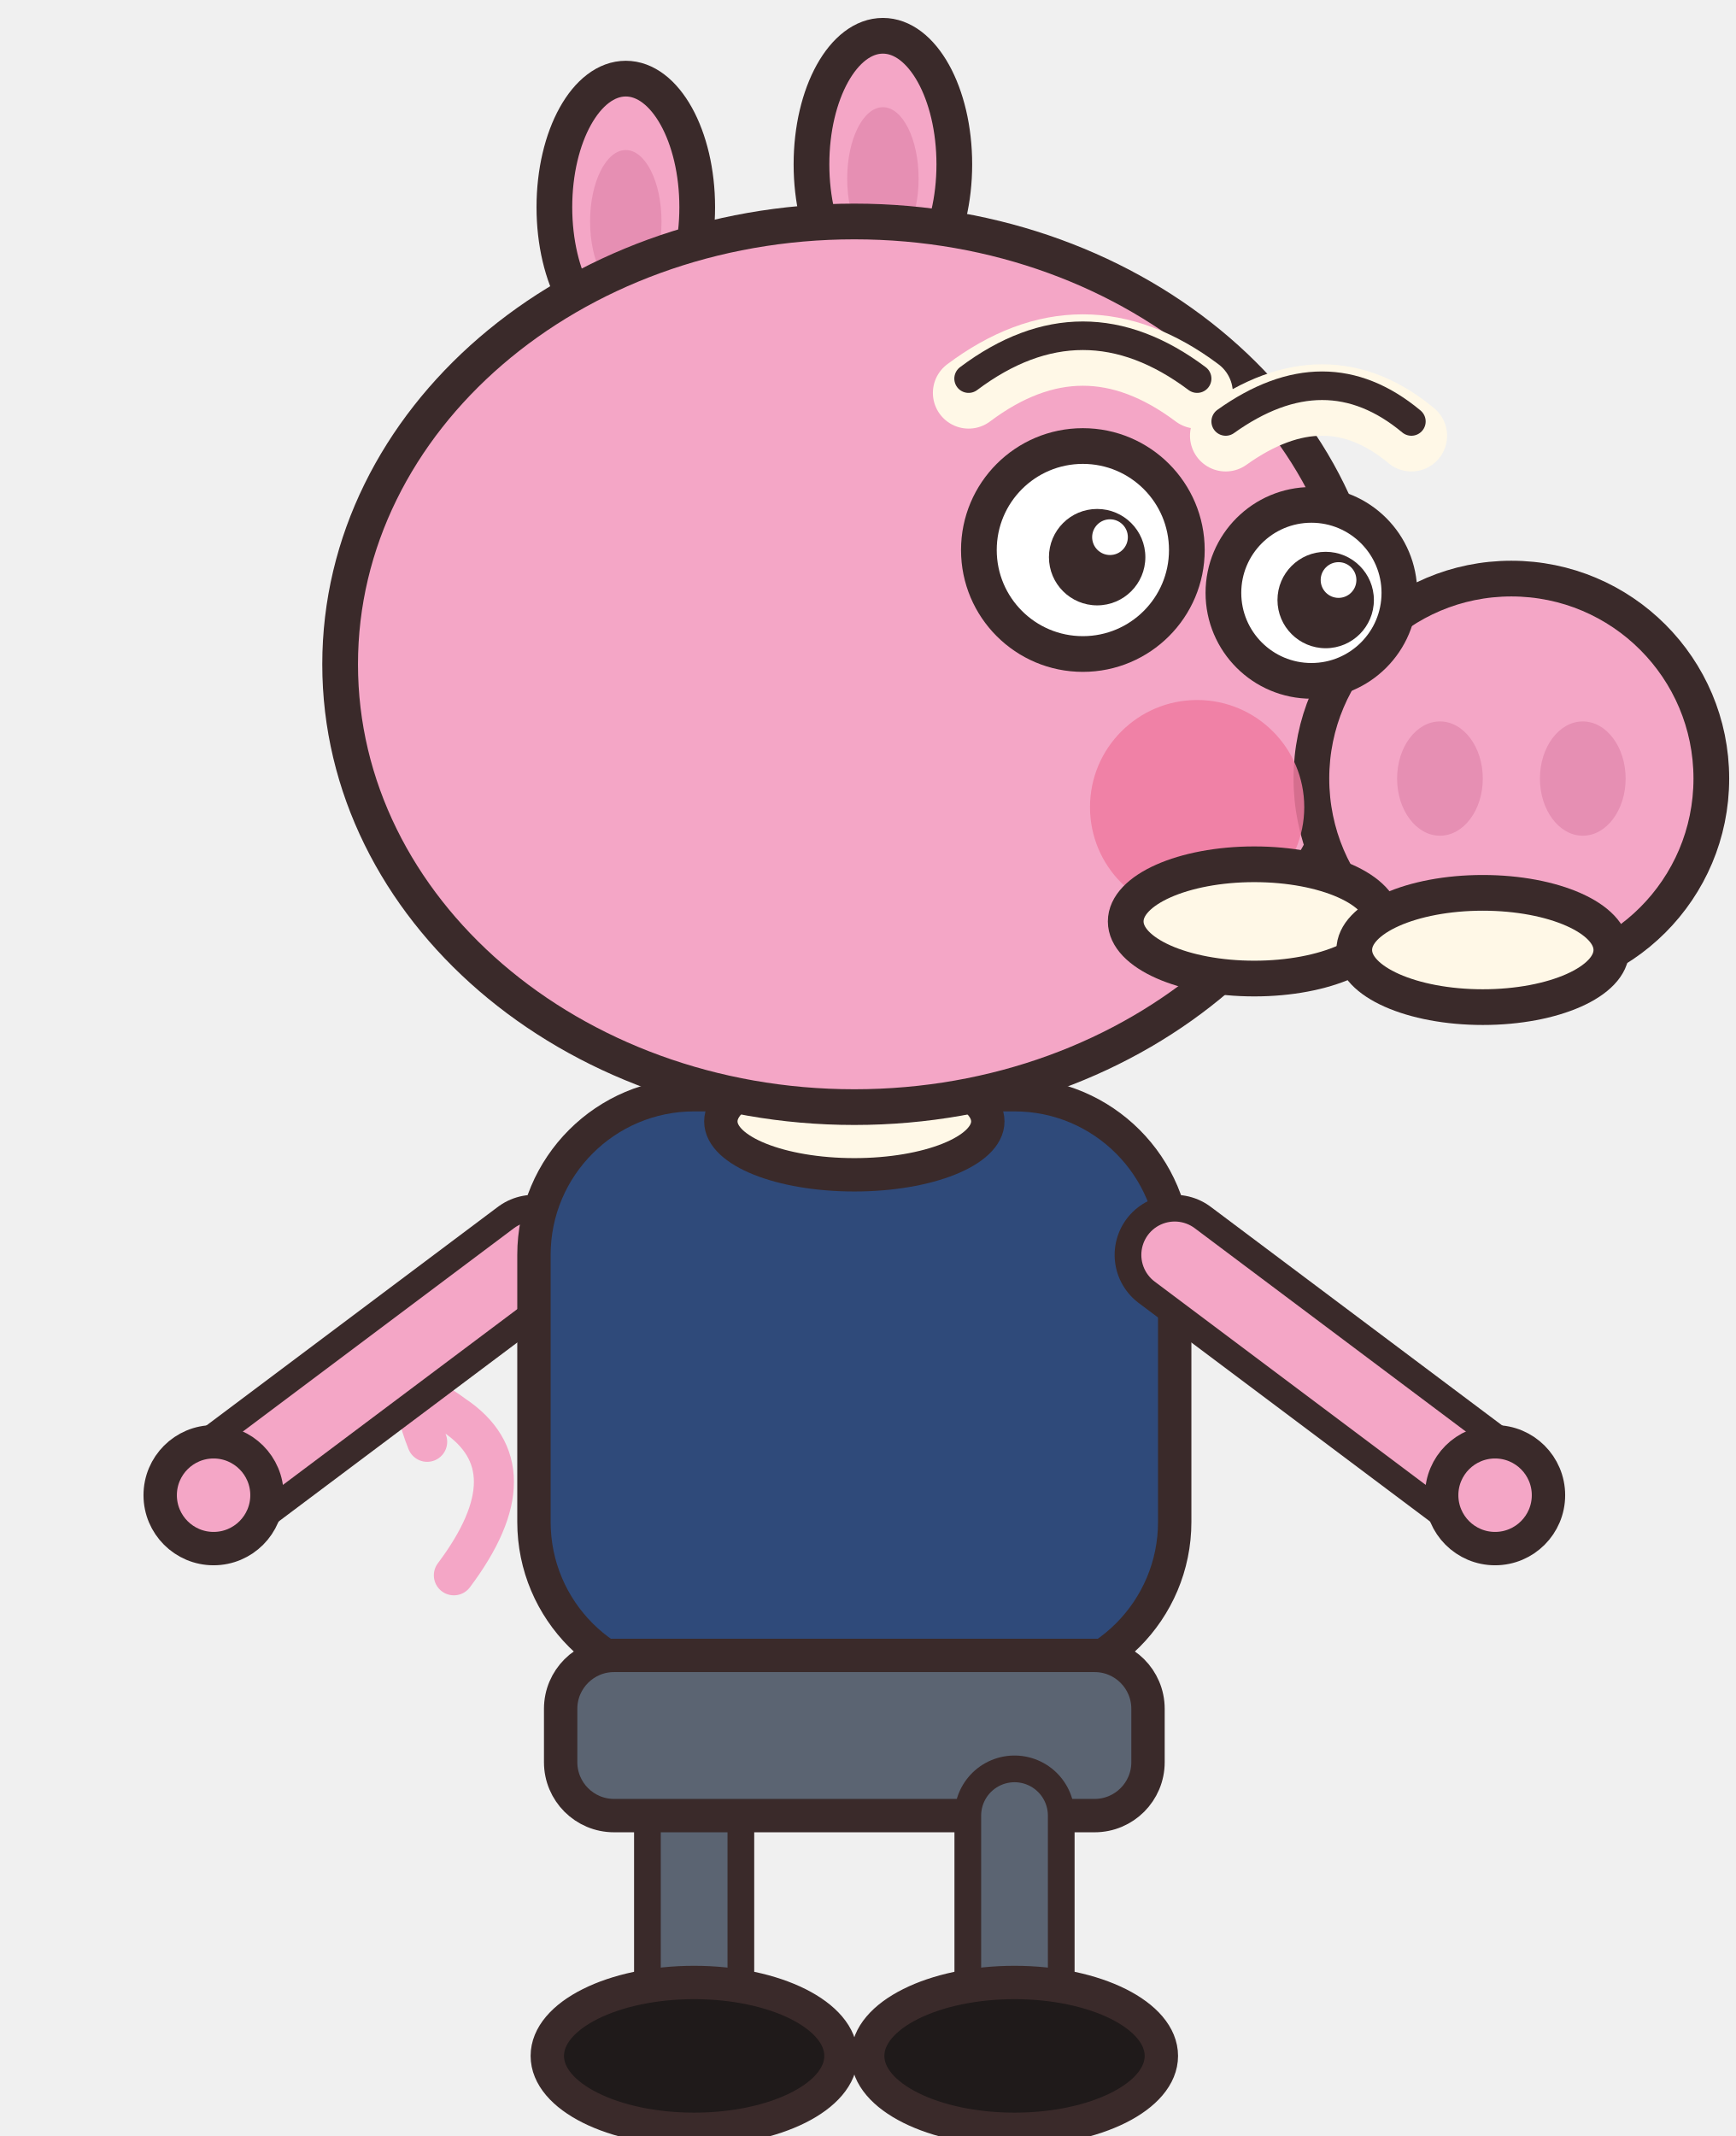
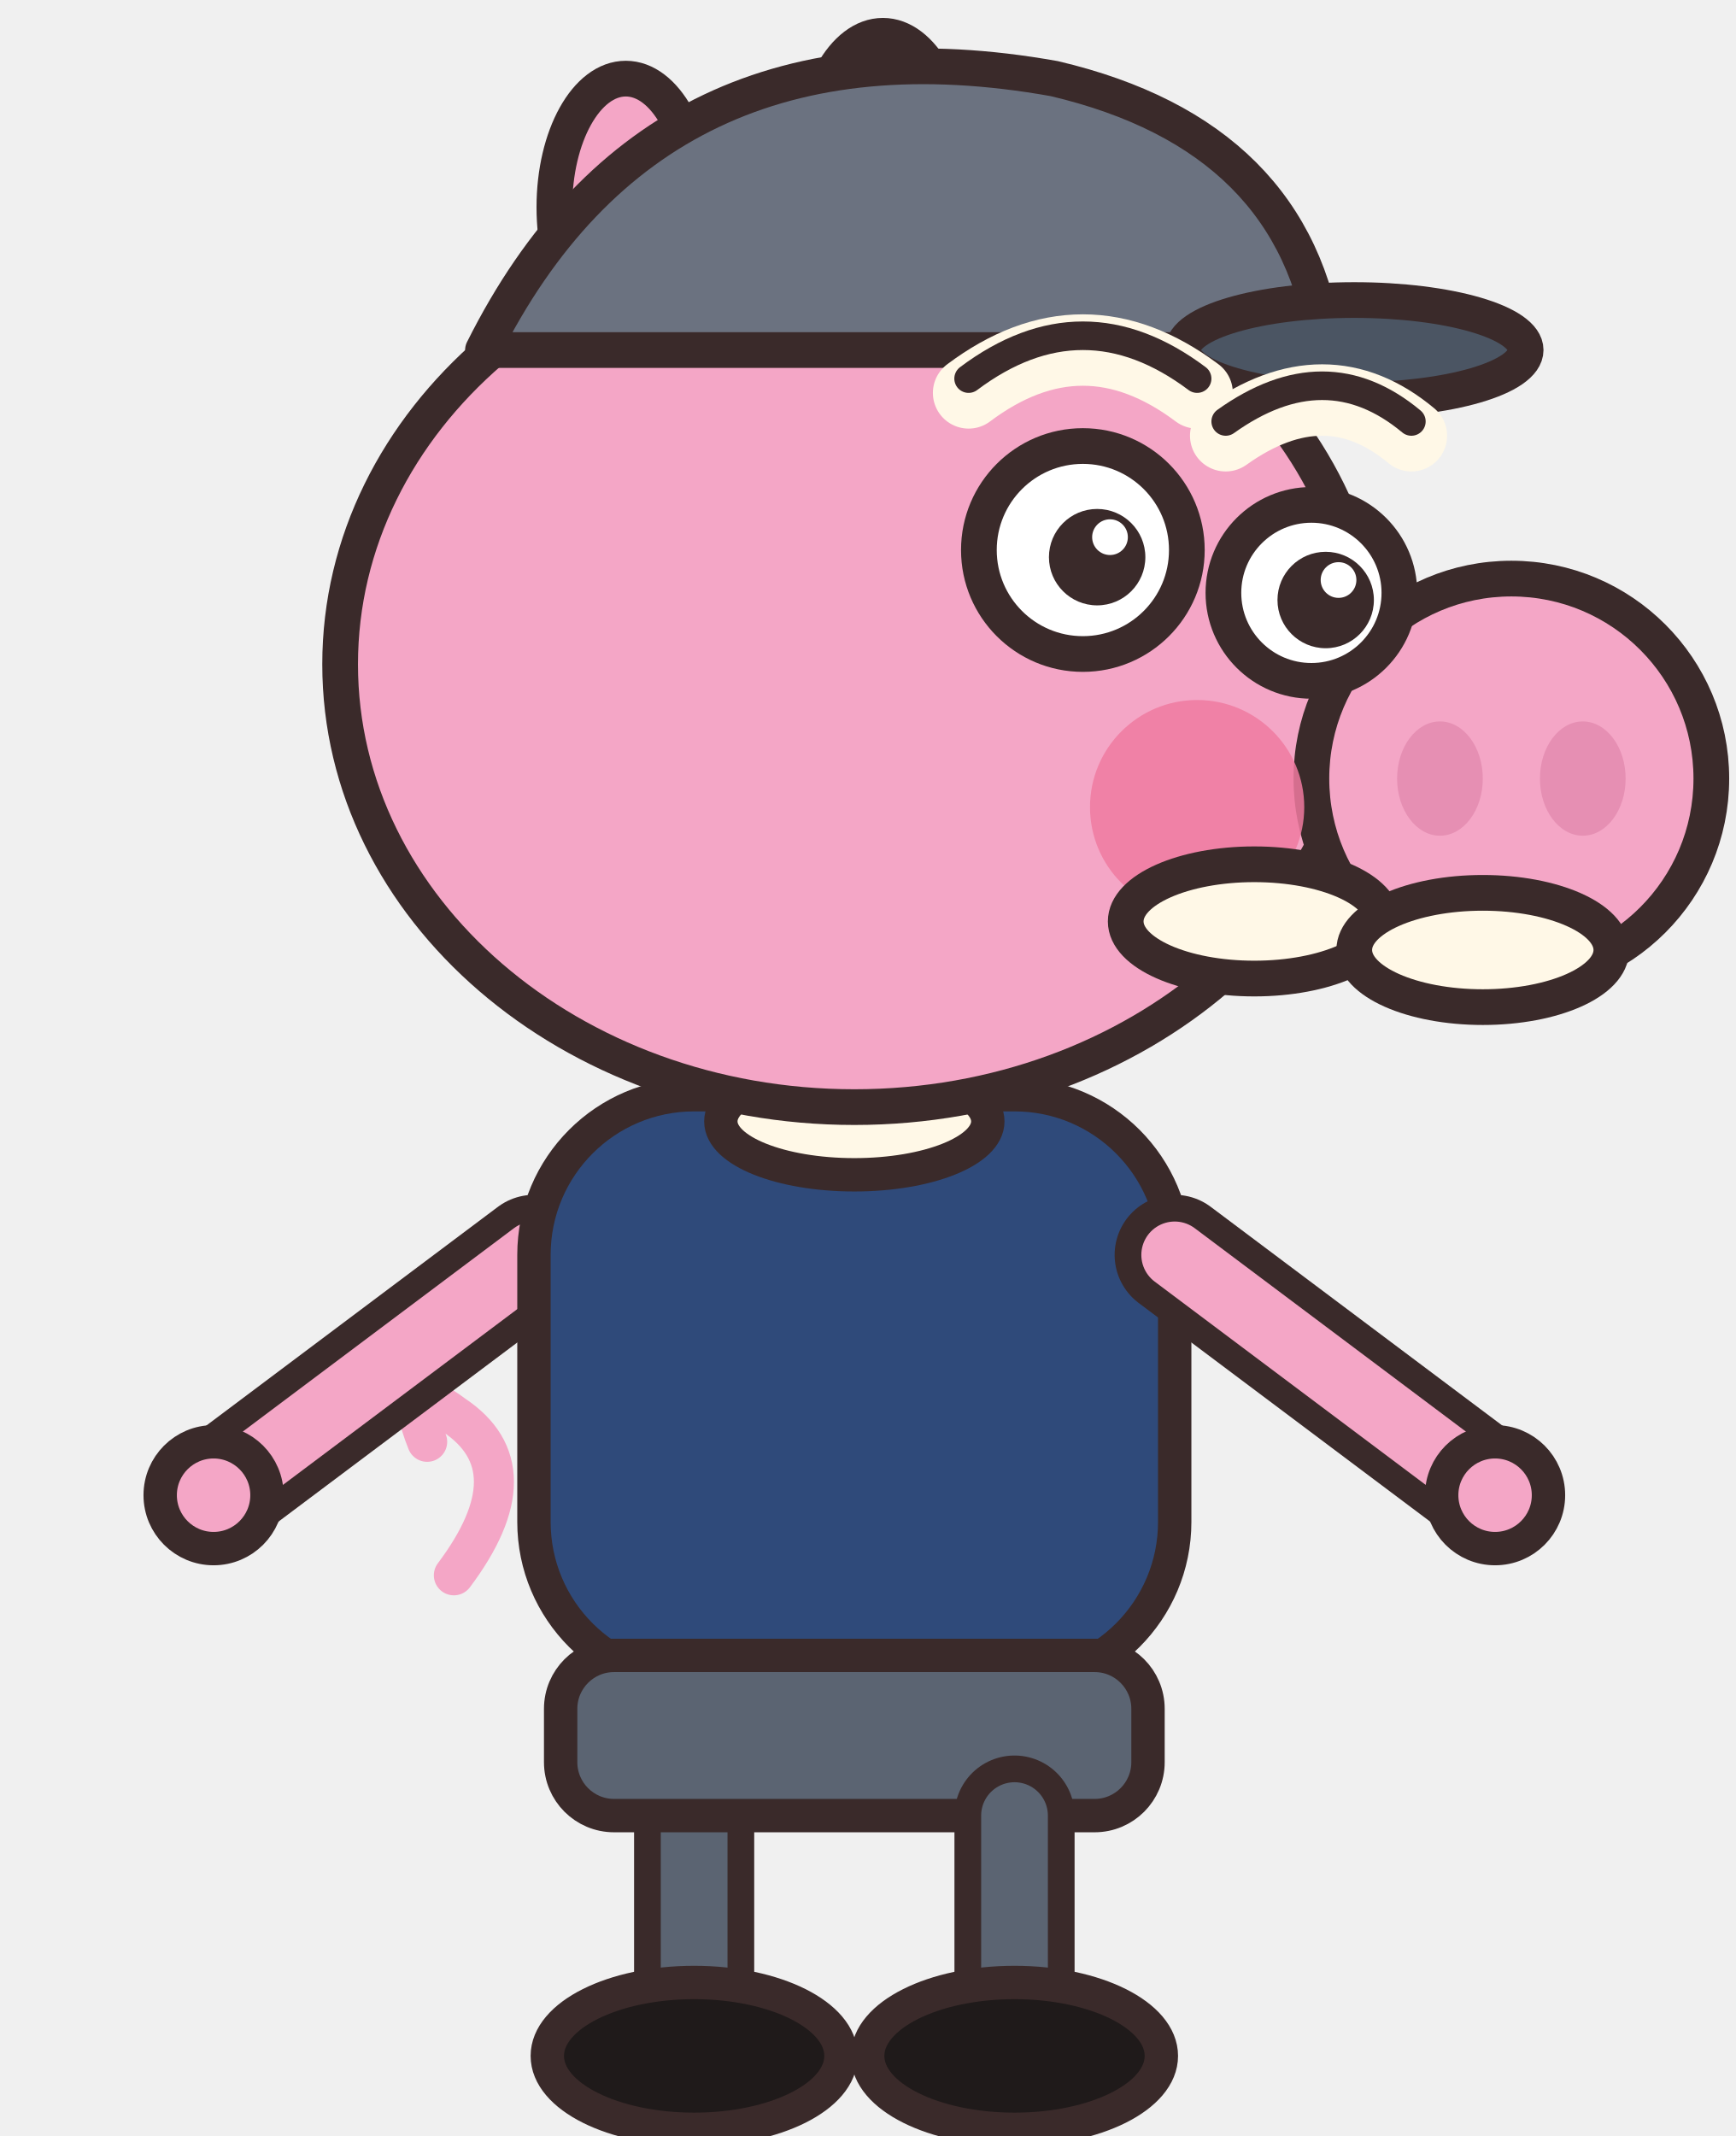
<svg xmlns="http://www.w3.org/2000/svg" viewBox="0 0 130 160">
  <g stroke="#3a2a2a" stroke-linecap="round" stroke-linejoin="round" stroke-width="2.5">
    <path fill="none" stroke="#f4a6c6" stroke-width="3" d="M34 118q6-8 0-12-4-3-2 2" />
    <path stroke-width="9" d="M52 136v16" />
    <path stroke="#5b6472" stroke-width="5" d="M52 136v16" />
    <ellipse cx="52" cy="154" fill="#1f1a1a" rx="11" ry="5.5" />
    <path stroke-width="9" d="m40 94-24 18" />
    <path stroke="#f4a6c6" stroke-width="5" d="m40 94-24 18" />
    <circle cx="16" cy="112" r="4" fill="#f4a6c6" />
    <rect width="48" height="44" x="40" y="82" fill="#2f4a7a" rx="12" />
    <ellipse cx="64" cy="84" fill="#fff8e7" rx="10" ry="4" />
    <rect width="44" height="12" x="42" y="124" fill="#5b6472" rx="4" />
    <path stroke-width="9" d="M76 136v16" />
    <path stroke="#5b6472" stroke-width="5" d="M76 136v16" />
    <ellipse cx="76" cy="154" fill="#1f1a1a" rx="11" ry="5.5" />
    <g transform="translate(-4.48 -5.88)scale(1.07)">
      <ellipse cx="48" cy="20" fill="#f4a6c6" rx="5" ry="9" />
      <ellipse cx="48" cy="21" fill="#e68fb3" stroke="none" rx="2.5" ry="5" />
      <ellipse cx="66" cy="17" fill="#f4a6c6" rx="5" ry="9" />
      <ellipse cx="66" cy="18" fill="#e68fb3" stroke="none" rx="2.5" ry="5" />
      <ellipse cx="64" cy="52" fill="#f4a6c6" rx="36" ry="31" />
      <circle cx="110" cy="60" r="14" fill="#f4a6c6" />
      <circle cx="110" cy="60" r="12.7" fill="#f4a6c6" stroke="none" />
      <ellipse cx="105" cy="60" fill="#e68fb3" stroke="none" rx="3" ry="4" />
      <ellipse cx="115" cy="60" fill="#e68fb3" stroke="none" rx="3" ry="4" />
      <circle cx="80" cy="44" r="7.28" fill="#fff" />
      <circle cx="81" cy="44.5" r="3.375" fill="#3a2a2a" stroke="none" />
      <circle cx="81.9" cy="43.1" r="1.25" fill="#fff" stroke="none" />
      <circle cx="96" cy="47" r="6.16" fill="#fff" />
      <circle cx="97" cy="47.5" r="3.375" fill="#3a2a2a" stroke="none" />
      <circle cx="97.9" cy="46.1" r="1.25" fill="#fff" stroke="none" />
      <circle cx="88" cy="62" r="7.5" fill="#f07aa0" fill-opacity=".85" stroke="none" />
+       <path fill="#6b7280" d="M38 30Q50 6 78 11q17 4 19 19Z" />
+       <ellipse cx="99" cy="30" fill="#4b5563" rx="12" ry="3.5" />
      <path fill="none" stroke="#fff8e7" stroke-width="5" d="M72 33q8-6 16 0" />
      <path fill="none" stroke-width="2" d="M72 32q8-6 16 0" />
      <path fill="none" stroke="#fff8e7" stroke-width="5" d="M90 36q7-5 13 0" />
      <path fill="none" stroke-width="2" d="M90 35q7-5 13 0" />
      <ellipse cx="92" cy="70" fill="#fff8e7" rx="9" ry="4" />
      <ellipse cx="108" cy="72" fill="#fff8e7" rx="9" ry="4" />
    </g>
    <path stroke-width="9" d="m88 94 24 18" />
    <path stroke="#f4a6c6" stroke-width="5" d="m88 94 24 18" />
    <circle cx="112" cy="112" r="4" fill="#f4a6c6" />
  </g>
</svg>
